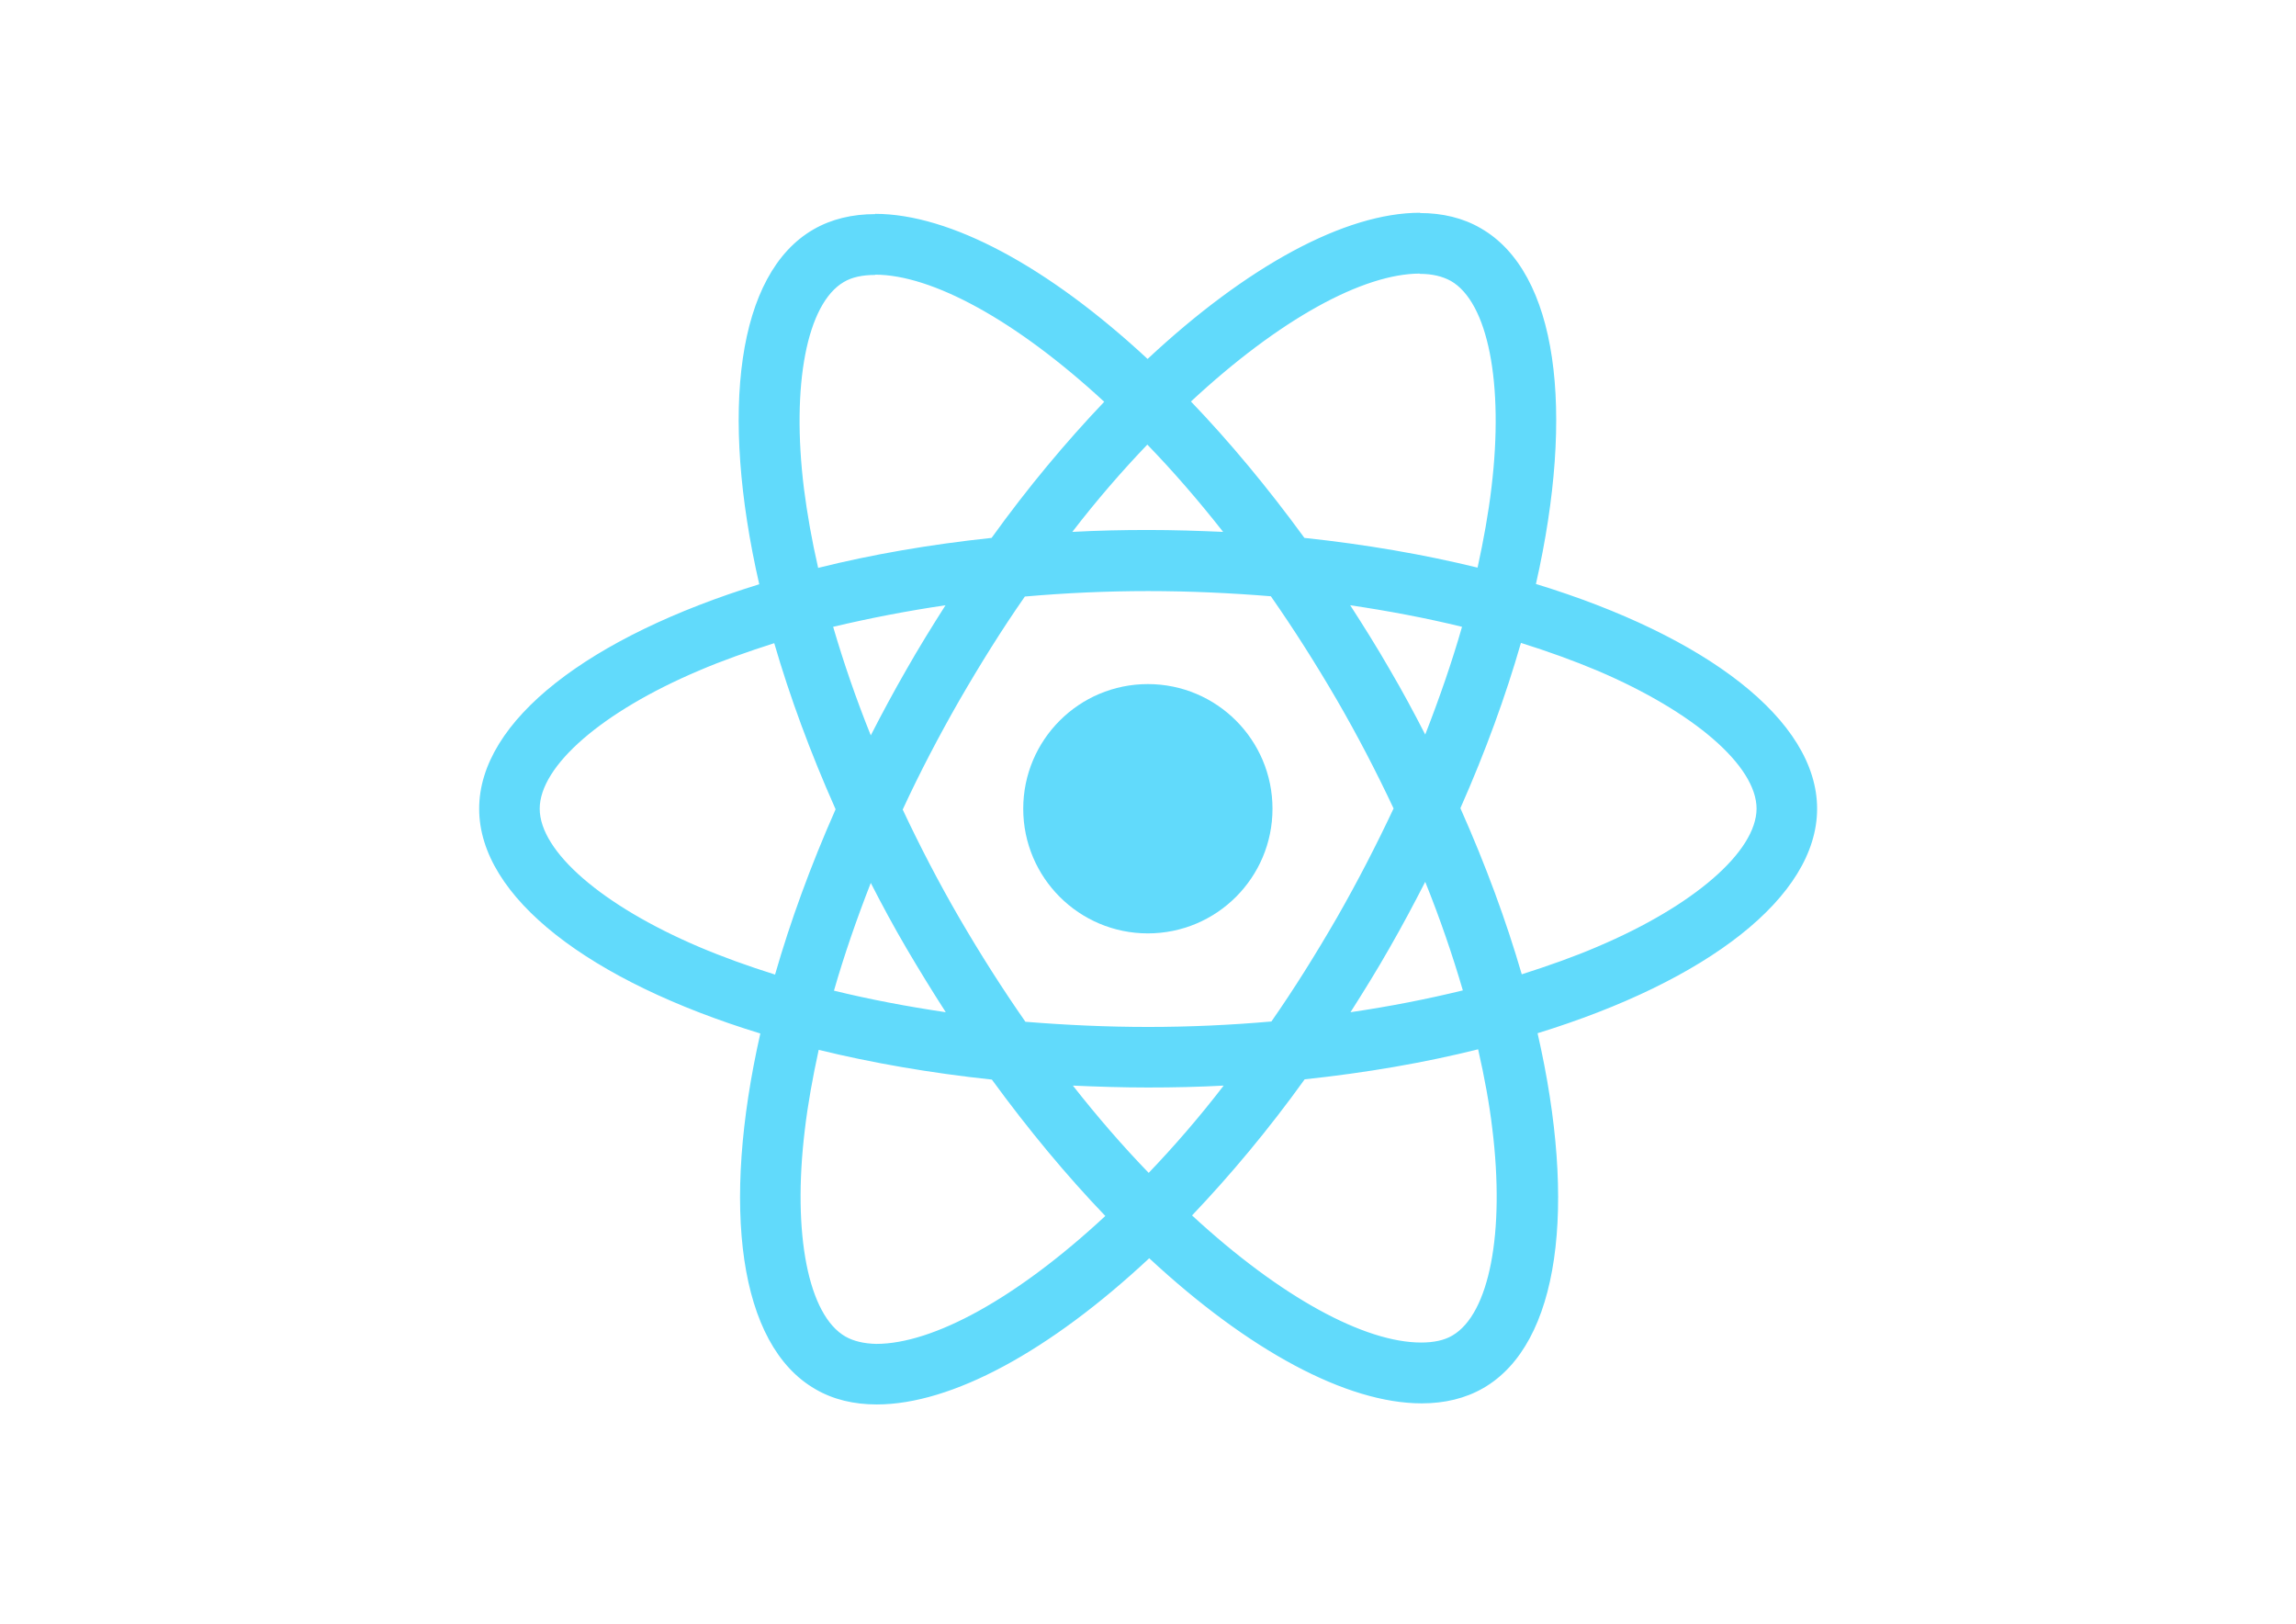
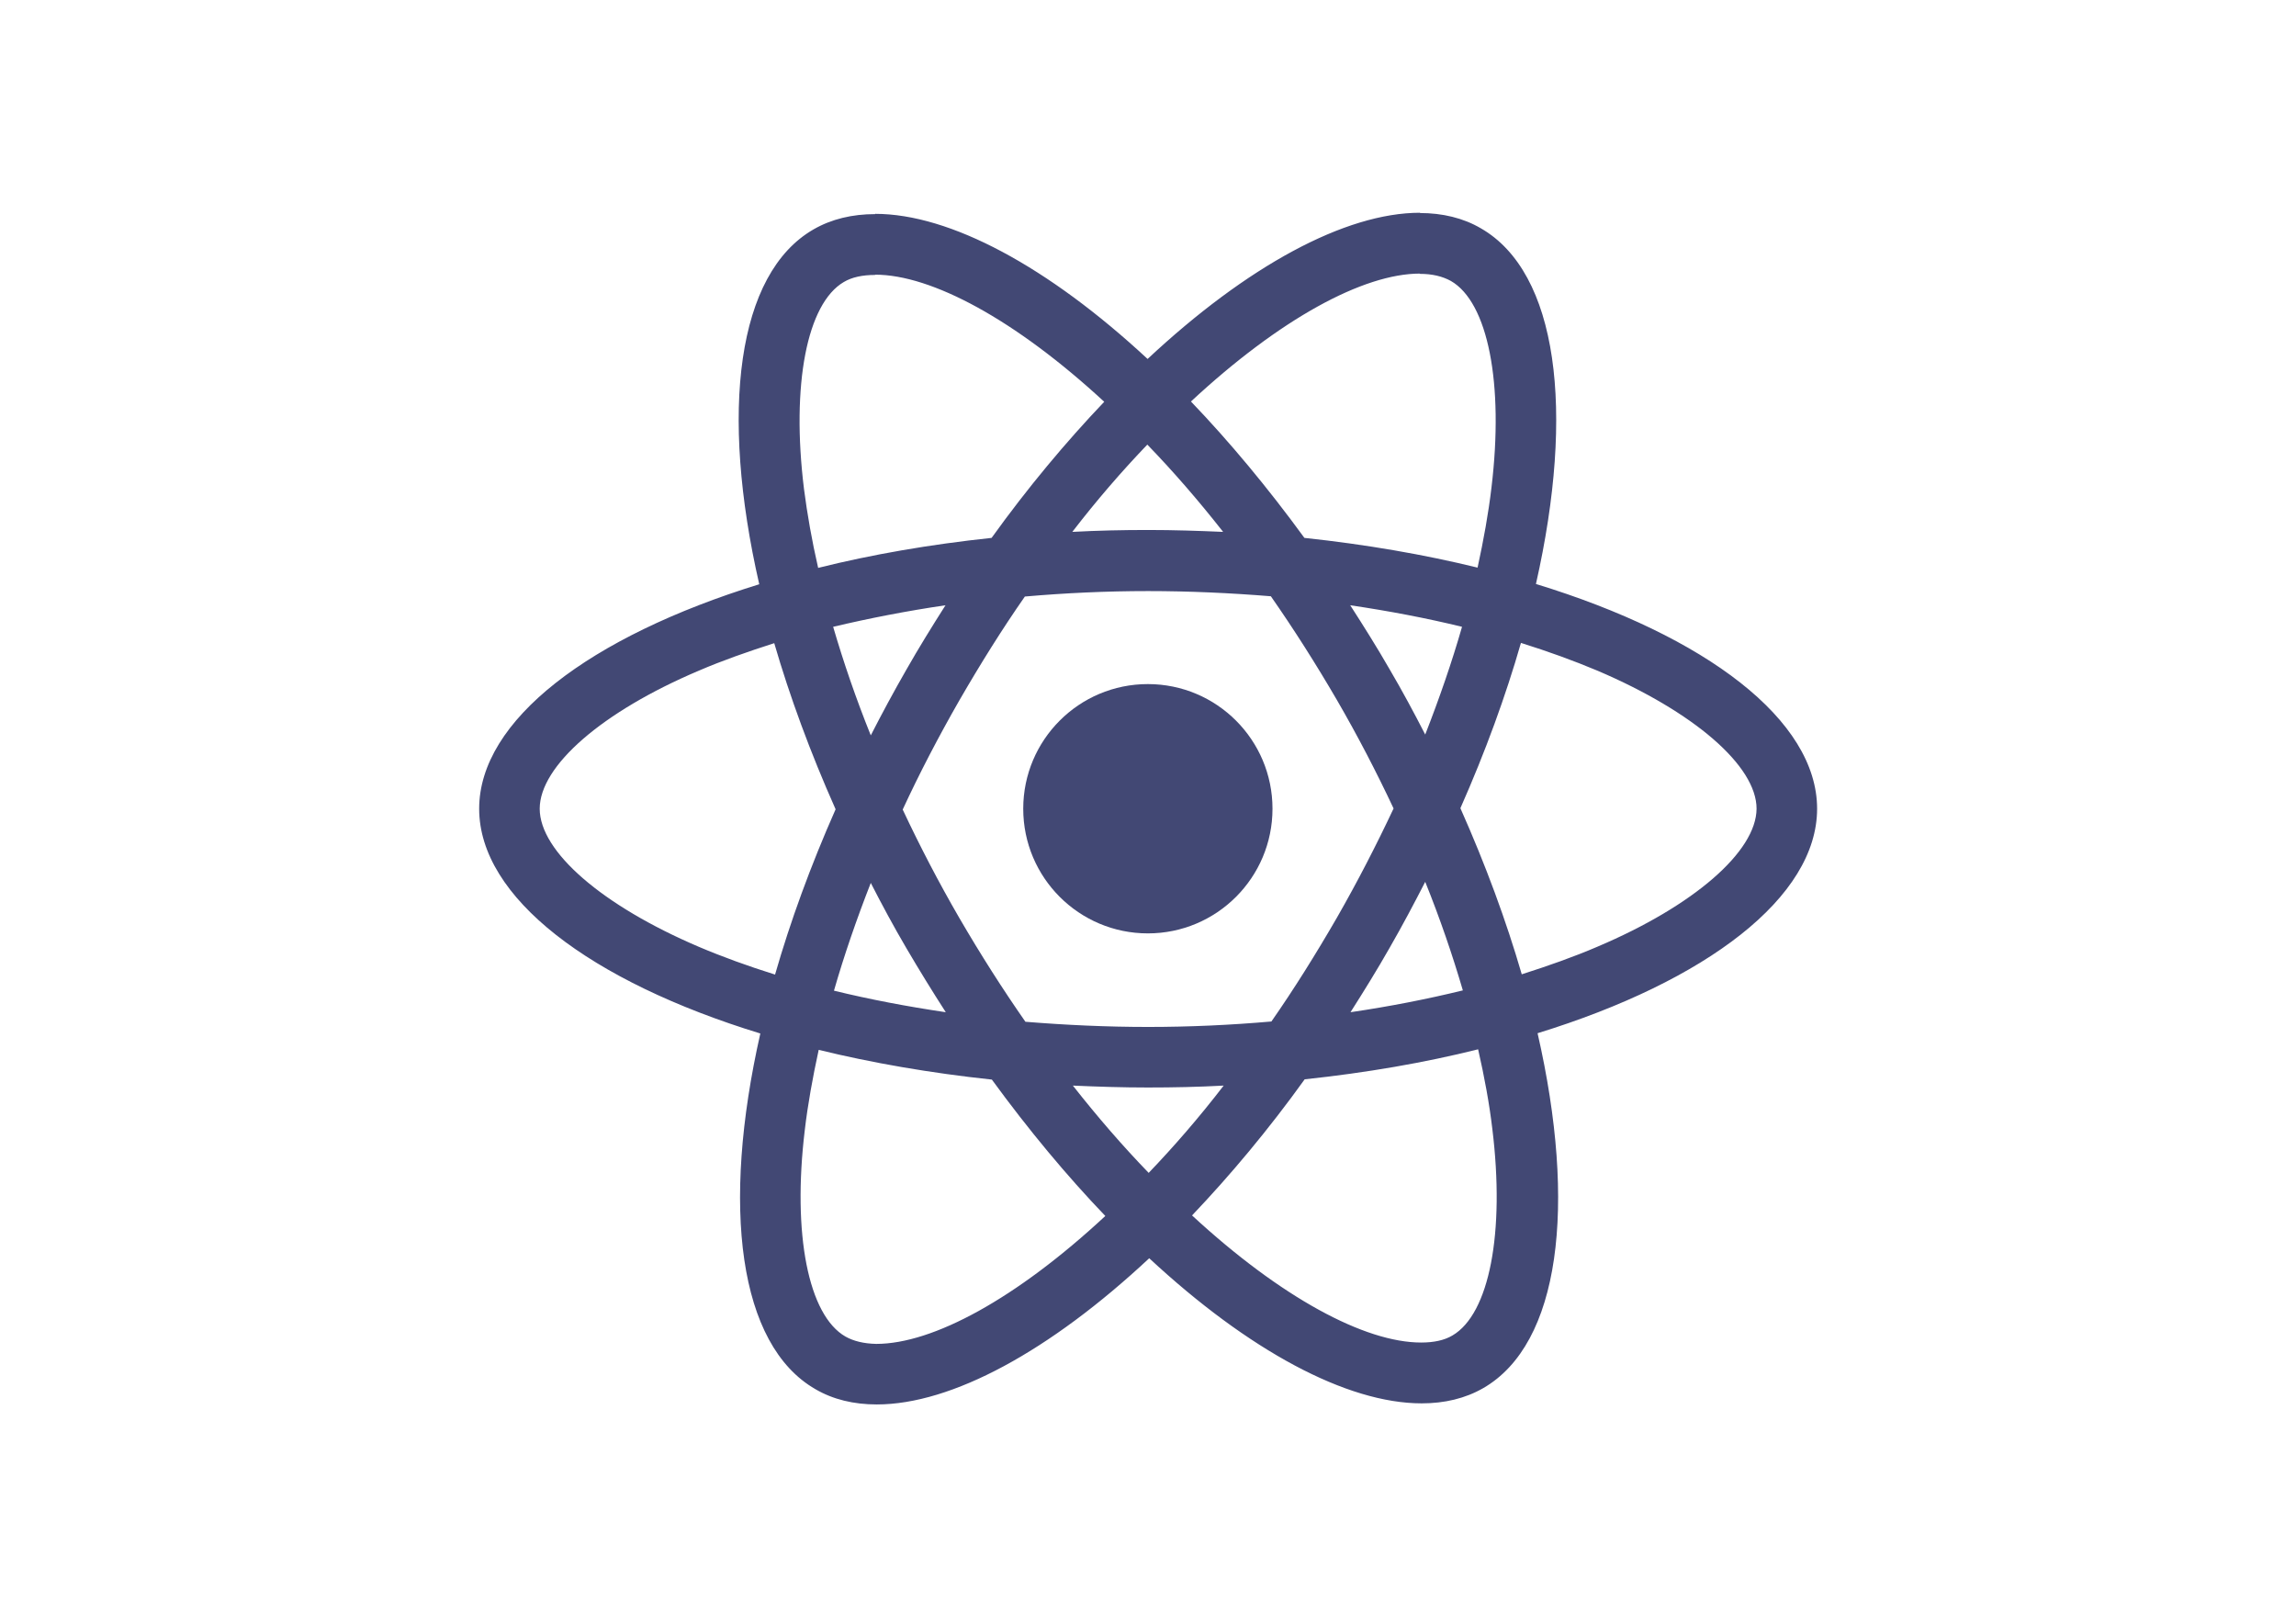
<svg xmlns="http://www.w3.org/2000/svg" viewBox="0 0 841.9 595.3">
-   <g fill="#61DAFB">
+   <g fill="#424874">
    <path d="M666.3 296.5c0-32.5-40.7-63.3-103.1-82.4 14.4-63.6 8-114.2-20.2-130.4-6.5-3.8-14.1-5.6-22.4-5.6v22.3c4.6 0 8.3.9 11.4 2.6 13.6 7.8 19.5 37.5 14.9 75.7-1.1 9.4-2.9 19.3-5.1 29.4-19.6-4.8-41-8.5-63.5-10.9-13.5-18.5-27.5-35.3-41.6-50 32.6-30.3 63.2-46.9 84-46.9V78c-27.5 0-63.5 19.6-99.9 53.6-36.4-33.8-72.4-53.2-99.9-53.2v22.3c20.7 0 51.4 16.5 84 46.6-14 14.7-28 31.4-41.3 49.9-22.6 2.4-44 6.1-63.6 11-2.3-10-4-19.7-5.2-29-4.7-38.2 1.1-67.9 14.6-75.8 3-1.8 6.9-2.6 11.5-2.6V78.5c-8.4 0-16 1.8-22.6 5.6-28.1 16.2-34.4 66.7-19.9 130.1-62.2 19.2-102.7 49.9-102.7 82.3 0 32.5 40.7 63.3 103.1 82.4-14.4 63.6-8 114.2 20.2 130.4 6.5 3.8 14.1 5.6 22.5 5.6 27.5 0 63.5-19.6 99.9-53.6 36.4 33.8 72.4 53.2 99.9 53.2 8.4 0 16-1.8 22.6-5.6 28.1-16.2 34.4-66.7 19.9-130.1 62-19.1 102.5-49.9 102.5-82.3zm-130.2-66.7c-3.7 12.9-8.3 26.2-13.5 39.5-4.1-8-8.4-16-13.1-24-4.6-8-9.5-15.8-14.4-23.4 14.2 2.1 27.9 4.7 41 7.9zm-45.8 106.5c-7.8 13.5-15.8 26.3-24.1 38.2-14.9 1.3-30 2-45.2 2-15.1 0-30.2-.7-45-1.9-8.3-11.9-16.4-24.6-24.2-38-7.6-13.1-14.5-26.4-20.8-39.8 6.2-13.4 13.2-26.8 20.7-39.9 7.8-13.5 15.8-26.3 24.1-38.2 14.9-1.3 30-2 45.2-2 15.1 0 30.2.7 45 1.9 8.3 11.9 16.4 24.6 24.2 38 7.6 13.1 14.5 26.4 20.8 39.8-6.3 13.4-13.2 26.8-20.7 39.9zm32.3-13c5.4 13.4 10 26.8 13.8 39.8-13.1 3.2-26.9 5.9-41.2 8 4.9-7.7 9.8-15.6 14.4-23.7 4.6-8 8.9-16.1 13-24.1zM421.2 430c-9.3-9.6-18.6-20.3-27.8-32 9 .4 18.2.7 27.5.7 9.4 0 18.7-.2 27.8-.7-9 11.7-18.3 22.4-27.5 32zm-74.4-58.9c-14.2-2.1-27.9-4.7-41-7.9 3.7-12.9 8.3-26.2 13.5-39.5 4.1 8 8.4 16 13.1 24 4.7 8 9.5 15.8 14.4 23.4zM420.7 163c9.3 9.6 18.6 20.3 27.8 32-9-.4-18.2-.7-27.5-.7-9.4 0-18.7.2-27.8.7 9-11.7 18.3-22.4 27.5-32zm-74 58.9c-4.9 7.7-9.8 15.6-14.4 23.7-4.6 8-8.9 16-13 24-5.4-13.4-10-26.8-13.8-39.8 13.1-3.1 26.9-5.8 41.2-7.9zm-90.5 125.2c-35.4-15.1-58.3-34.9-58.3-50.6 0-15.7 22.9-35.6 58.3-50.6 8.6-3.7 18-7 27.7-10.1 5.7 19.6 13.2 40 22.5 60.9-9.2 20.8-16.6 41.1-22.2 60.6-9.9-3.1-19.3-6.5-28-10.2zM310 490c-13.6-7.8-19.5-37.5-14.9-75.7 1.1-9.4 2.9-19.3 5.1-29.4 19.6 4.8 41 8.5 63.5 10.9 13.5 18.5 27.5 35.3 41.6 50-32.6 30.3-63.2 46.9-84 46.9-4.5-.1-8.3-1-11.3-2.7zm237.2-76.2c4.7 38.2-1.1 67.9-14.6 75.8-3 1.8-6.9 2.6-11.5 2.6-20.7 0-51.4-16.5-84-46.6 14-14.7 28-31.4 41.3-49.9 22.6-2.4 44-6.1 63.6-11 2.3 10.1 4.1 19.8 5.2 29.1zm38.5-66.7c-8.6 3.7-18 7-27.7 10.1-5.7-19.6-13.2-40-22.5-60.9 9.2-20.8 16.6-41.1 22.2-60.6 9.9 3.1 19.3 6.5 28.1 10.2 35.4 15.1 58.3 34.9 58.3 50.6-.1 15.7-23 35.6-58.4 50.6zM320.8 78.4z" />
    <circle cx="420.9" cy="296.5" r="45.7" />
    <path d="M520.5 78.1z" />
  </g>
</svg>
